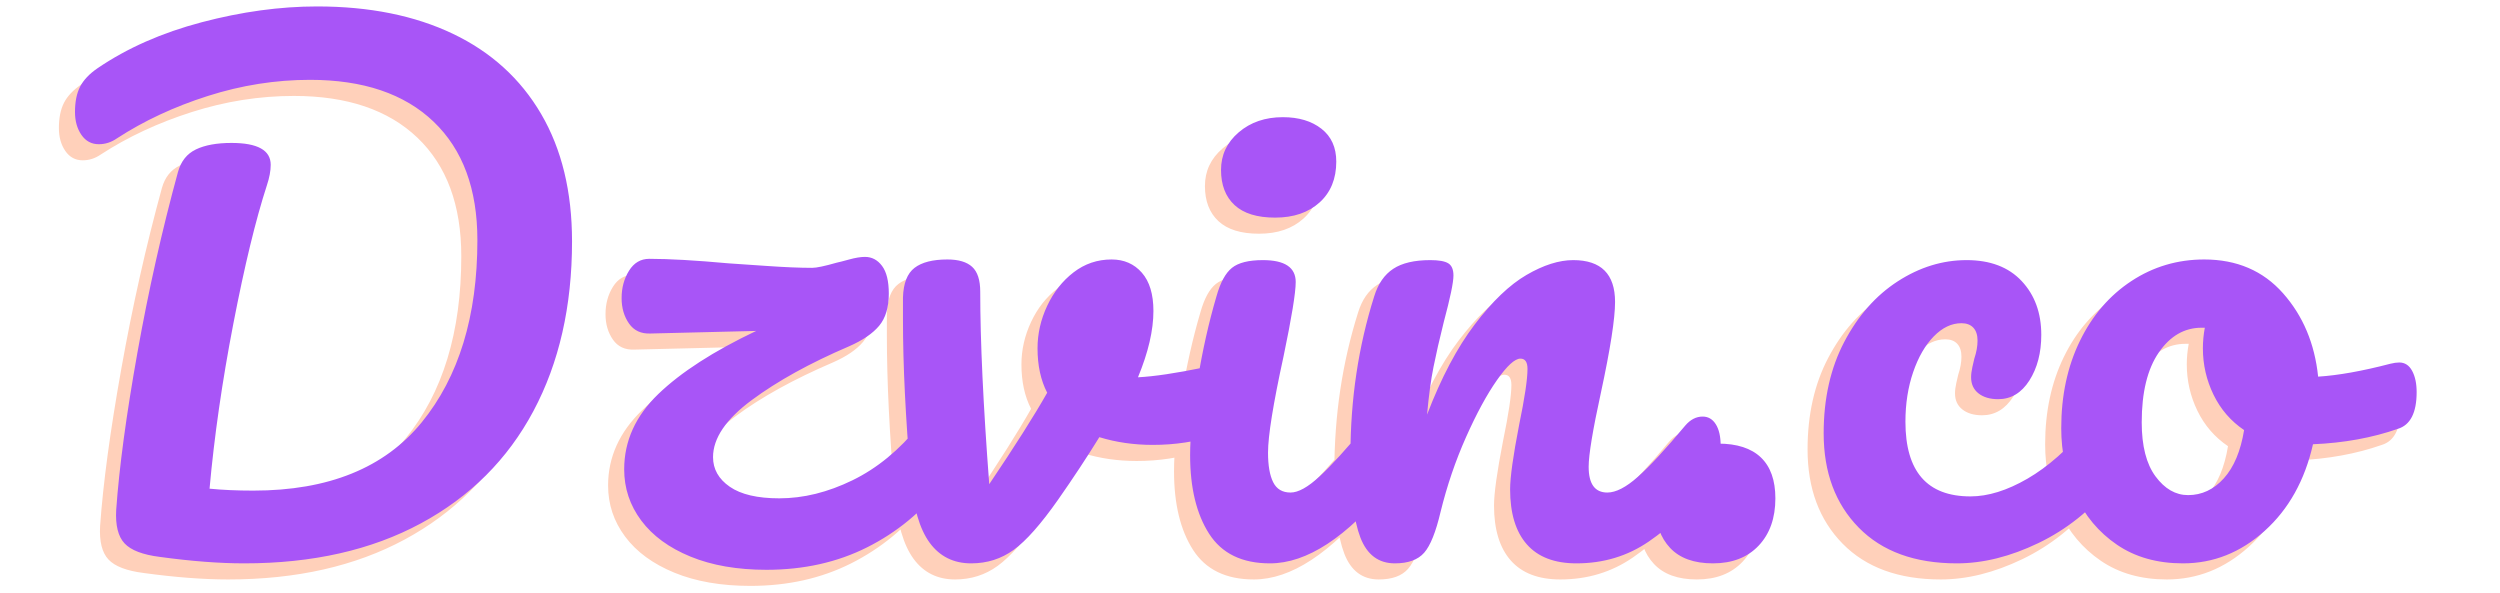
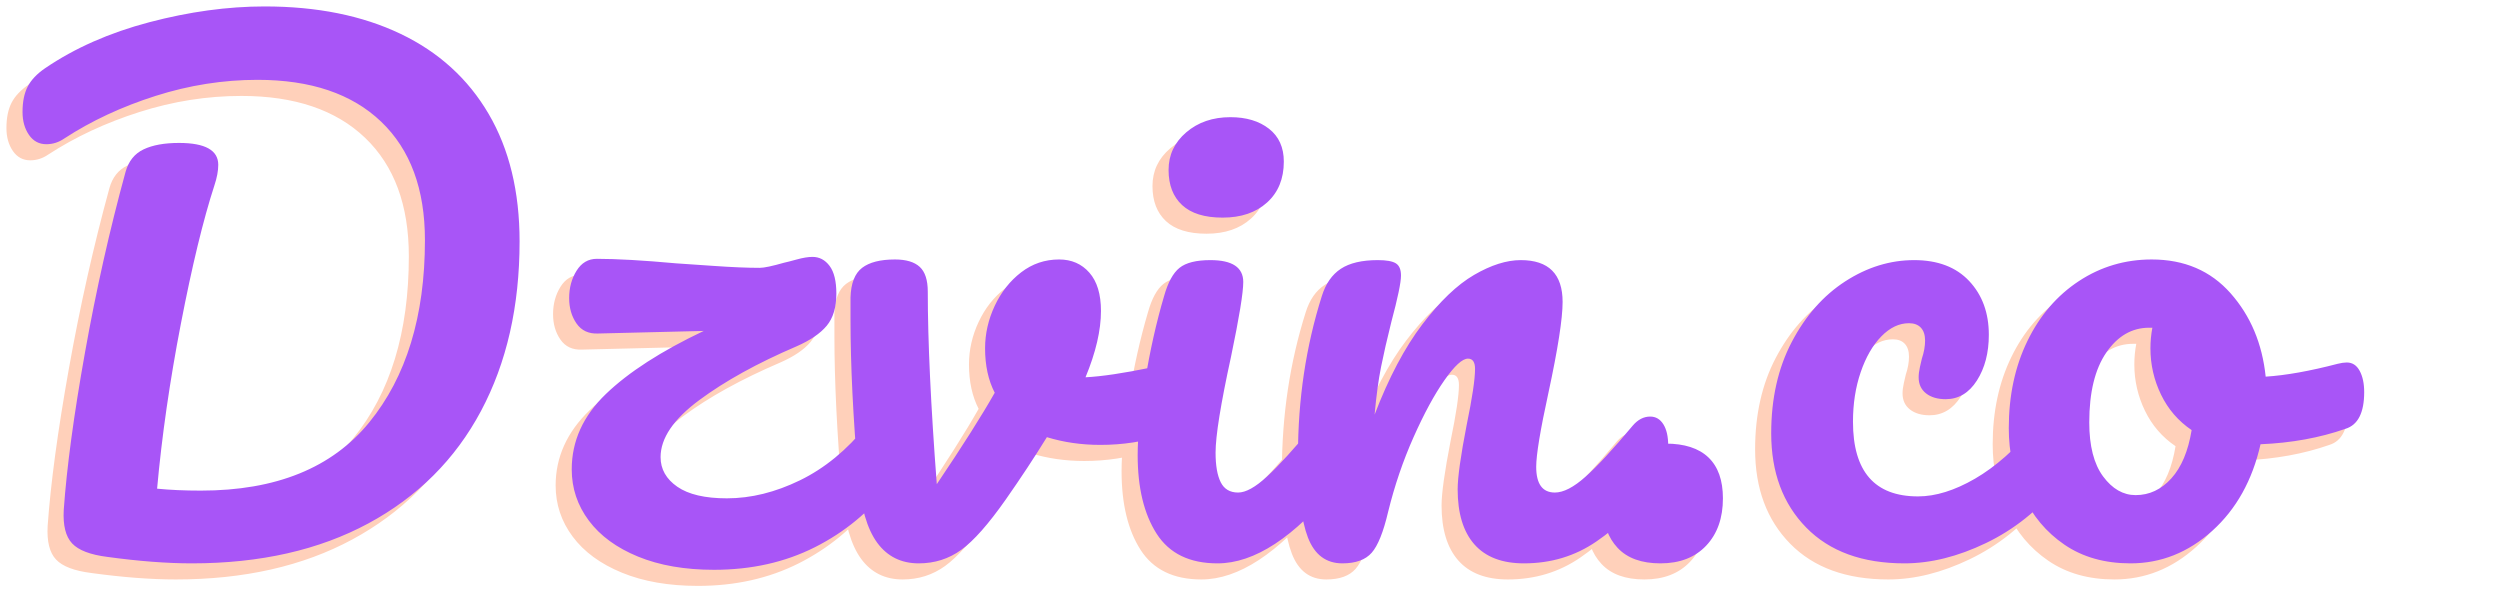
- <svg xmlns="http://www.w3.org/2000/svg" width="287" height="68" viewBox="10 -870 3720 920">
+ <svg xmlns="http://www.w3.org/2000/svg" width="287" height="68" preserveAspectRatio="xMinYMid meet" viewBox="10 -870 3720 920">
  <path fill="#ffd0ba" transform="translate(-25 25)" d="M177 -5Q137 -10 122 -26Q107 -42 109 -78Q116 -177 142 -322.5Q168 -468 205 -603Q212 -628 233 -638Q254 -648 288 -648Q349 -648 349 -614Q349 -600 343 -582Q317 -502 291 -367.5Q265 -233 254 -111Q284 -108 322 -108Q497 -108 583.5 -214Q670 -320 670 -497Q670 -616 602 -681Q534 -746 410 -746Q330 -746 251.5 -721Q173 -696 110 -655Q97 -646 82 -646Q65 -646 55 -660.5Q45 -675 45 -696Q45 -720 53 -735.5Q61 -751 80 -764Q149 -811 242 -835.5Q335 -860 421 -860Q543 -860 632 -817.5Q721 -775 769 -693Q817 -611 817 -495Q817 -344 757 -231.5Q697 -119 582 -57Q467 5 308 5Q250 5 177 -5ZM1403.5 -211Q1411 -199 1411 -178Q1411 -141 1392 -116Q1345 -55 1275.5 -20Q1206 15 1119 15Q1051 15 1001 -5.5Q951 -26 924.5 -61.5Q898 -97 898 -141Q898 -207 951 -258Q1004 -309 1103 -356L939 -352Q917 -351 905.5 -367.5Q894 -384 894 -407Q894 -431 905.5 -449.5Q917 -468 937 -468Q983 -468 1060 -461Q1076 -460 1118.5 -457Q1161 -454 1190 -454Q1200 -454 1228 -462Q1233 -463 1247.5 -467Q1262 -471 1272 -471Q1288 -471 1298.5 -457Q1309 -443 1309 -414Q1309 -382 1294 -364Q1279 -346 1247 -332Q1156 -293 1096 -248.5Q1036 -204 1036 -160Q1036 -132 1062 -114Q1088 -96 1139 -96Q1195 -96 1252.5 -124Q1310 -152 1356 -209Q1368 -223 1383 -223Q1396 -223 1403.5 -211ZM1834 -305Q1849 -305 1857 -295Q1865 -285 1865 -268Q1865 -237 1853 -219.5Q1841 -202 1817 -194Q1771 -179 1719 -179Q1675 -179 1636 -191Q1607 -144 1572 -94Q1532 -37 1503 -16Q1474 5 1437 5Q1396 5 1372.5 -27Q1349 -59 1343 -128Q1331 -268 1331 -373L1331 -408Q1332 -441 1349 -454Q1366 -467 1400 -467Q1426 -467 1438.5 -455.5Q1451 -444 1451 -417Q1451 -302 1465 -118Q1525 -207 1555 -260Q1540 -289 1540 -329Q1540 -363 1555 -395Q1570 -427 1596 -447Q1622 -467 1655 -467Q1684 -467 1702 -446.5Q1720 -426 1720 -387Q1720 -342 1696 -284Q1734 -286 1797 -299L1824 -304Q1827 -305 1834 -305ZM1846 -551.5Q1825 -571 1825 -606Q1825 -641 1852.5 -664.5Q1880 -688 1921 -688Q1958 -688 1981 -670Q2004 -652 2004 -619Q2004 -579 1978 -555.5Q1952 -532 1909 -532Q1867 -532 1846 -551.5ZM1806.5 -41Q1777 -87 1777 -163Q1777 -208 1788.5 -278.5Q1800 -349 1818 -410Q1827 -442 1842 -454Q1857 -466 1890 -466Q1941 -466 1941 -432Q1941 -407 1922 -316Q1898 -206 1898 -167Q1898 -137 1906 -121Q1914 -105 1933 -105Q1951 -105 1978 -130Q2005 -155 2050 -209Q2062 -223 2077 -223Q2090 -223 2097.5 -211Q2105 -199 2105 -178Q2105 -138 2086 -116Q1987 5 1901 5Q1836 5 1806.5 -41ZM2041.5 -35Q2026 -75 2026 -163Q2026 -293 2063 -410Q2072 -439 2092.5 -452.5Q2113 -466 2150 -466Q2170 -466 2178 -461Q2186 -456 2186 -442Q2186 -426 2171 -370Q2161 -330 2155 -300Q2149 -270 2145 -226Q2178 -312 2219 -366Q2260 -420 2299.5 -443Q2339 -466 2372 -466Q2437 -466 2437 -401Q2437 -362 2415 -260Q2396 -173 2396 -145Q2396 -105 2425 -105Q2445 -105 2472.5 -129.5Q2500 -154 2546 -209Q2558 -223 2573 -223Q2586 -223 2593.5 -211Q2601 -199 2601 -178Q2601 -138 2582 -116Q2539 -63 2489.5 -29Q2440 5 2377 5Q2326 5 2300 -24.5Q2274 -54 2274 -110Q2274 -138 2288 -210Q2301 -273 2301 -297Q2301 -313 2290 -313Q2277 -313 2253.5 -279.5Q2230 -246 2205.5 -191Q2181 -136 2166 -75Q2155 -28 2140.5 -11.5Q2126 5 2095 5Q2057 5 2041.5 -35ZM2522.5 -19Q2500 -43 2500 -82Q2500 -127 2525.5 -154Q2551 -181 2597 -181Q2641 -181 2663.5 -159.5Q2686 -138 2686 -96Q2686 -50 2660 -22.5Q2634 5 2589 5Q2545 5 2522.5 -19ZM2815.5 -50.5Q2761 -106 2761 -197Q2761 -278 2793 -339Q2825 -400 2876 -433Q2927 -466 2983 -466Q3038 -466 3068.5 -433.5Q3099 -401 3099 -350Q3099 -308 3080.5 -279Q3062 -250 3032 -250Q3013 -250 3001.5 -259Q2990 -268 2990 -284Q2990 -291 2992 -300Q2994 -309 2995 -313Q3000 -328 3000 -341Q3000 -354 2993.5 -361Q2987 -368 2975 -368Q2952 -368 2932 -347.5Q2912 -327 2900 -292Q2888 -257 2888 -215Q2888 -99 2989 -99Q3030 -99 3077.5 -126.5Q3125 -154 3171 -209Q3183 -223 3198 -223Q3211 -223 3218.5 -211Q3226 -199 3226 -178Q3226 -140 3207 -116Q3160 -58 3094.5 -26.5Q3029 5 2968 5Q2870 5 2815.5 -50.5ZM3675 -294Q3682 -281 3682 -261Q3682 -213 3653 -204Q3593 -183 3521 -180Q3502 -96 3446 -45.5Q3390 5 3319 5Q3259 5 3216.5 -24Q3174 -53 3152 -101Q3130 -149 3130 -205Q3130 -281 3159 -340.5Q3188 -400 3239 -433.5Q3290 -467 3352 -467Q3428 -467 3474.5 -414.5Q3521 -362 3529 -285Q3576 -288 3641 -305Q3649 -307 3655 -307Q3668 -307 3675 -294ZM3382.5 -127Q3406 -153 3414 -202Q3383 -223 3366.5 -257Q3350 -291 3350 -329Q3350 -345 3353 -361L3348 -361Q3308 -361 3281.5 -322.5Q3255 -284 3255 -214Q3255 -159 3276.5 -130Q3298 -101 3327 -101Q3359 -101 3382.5 -127Z" />
  <path fill="#a855f7" d="M177 -5Q137 -10 122 -26Q107 -42 109 -78Q116 -177 142 -322.5Q168 -468 205 -603Q212 -628 233 -638Q254 -648 288 -648Q349 -648 349 -614Q349 -600 343 -582Q317 -502 291 -367.5Q265 -233 254 -111Q284 -108 322 -108Q497 -108 583.5 -214Q670 -320 670 -497Q670 -616 602 -681Q534 -746 410 -746Q330 -746 251.5 -721Q173 -696 110 -655Q97 -646 82 -646Q65 -646 55 -660.5Q45 -675 45 -696Q45 -720 53 -735.5Q61 -751 80 -764Q149 -811 242 -835.5Q335 -860 421 -860Q543 -860 632 -817.5Q721 -775 769 -693Q817 -611 817 -495Q817 -344 757 -231.5Q697 -119 582 -57Q467 5 308 5Q250 5 177 -5ZM1403.5 -211Q1411 -199 1411 -178Q1411 -141 1392 -116Q1345 -55 1275.5 -20Q1206 15 1119 15Q1051 15 1001 -5.5Q951 -26 924.5 -61.5Q898 -97 898 -141Q898 -207 951 -258Q1004 -309 1103 -356L939 -352Q917 -351 905.5 -367.5Q894 -384 894 -407Q894 -431 905.5 -449.5Q917 -468 937 -468Q983 -468 1060 -461Q1076 -460 1118.5 -457Q1161 -454 1190 -454Q1200 -454 1228 -462Q1233 -463 1247.5 -467Q1262 -471 1272 -471Q1288 -471 1298.5 -457Q1309 -443 1309 -414Q1309 -382 1294 -364Q1279 -346 1247 -332Q1156 -293 1096 -248.5Q1036 -204 1036 -160Q1036 -132 1062 -114Q1088 -96 1139 -96Q1195 -96 1252.5 -124Q1310 -152 1356 -209Q1368 -223 1383 -223Q1396 -223 1403.5 -211ZM1834 -305Q1849 -305 1857 -295Q1865 -285 1865 -268Q1865 -237 1853 -219.5Q1841 -202 1817 -194Q1771 -179 1719 -179Q1675 -179 1636 -191Q1607 -144 1572 -94Q1532 -37 1503 -16Q1474 5 1437 5Q1396 5 1372.5 -27Q1349 -59 1343 -128Q1331 -268 1331 -373L1331 -408Q1332 -441 1349 -454Q1366 -467 1400 -467Q1426 -467 1438.5 -455.5Q1451 -444 1451 -417Q1451 -302 1465 -118Q1525 -207 1555 -260Q1540 -289 1540 -329Q1540 -363 1555 -395Q1570 -427 1596 -447Q1622 -467 1655 -467Q1684 -467 1702 -446.5Q1720 -426 1720 -387Q1720 -342 1696 -284Q1734 -286 1797 -299L1824 -304Q1827 -305 1834 -305ZM1846 -551.5Q1825 -571 1825 -606Q1825 -641 1852.5 -664.5Q1880 -688 1921 -688Q1958 -688 1981 -670Q2004 -652 2004 -619Q2004 -579 1978 -555.5Q1952 -532 1909 -532Q1867 -532 1846 -551.5ZM1806.5 -41Q1777 -87 1777 -163Q1777 -208 1788.5 -278.5Q1800 -349 1818 -410Q1827 -442 1842 -454Q1857 -466 1890 -466Q1941 -466 1941 -432Q1941 -407 1922 -316Q1898 -206 1898 -167Q1898 -137 1906 -121Q1914 -105 1933 -105Q1951 -105 1978 -130Q2005 -155 2050 -209Q2062 -223 2077 -223Q2090 -223 2097.5 -211Q2105 -199 2105 -178Q2105 -138 2086 -116Q1987 5 1901 5Q1836 5 1806.5 -41ZM2041.5 -35Q2026 -75 2026 -163Q2026 -293 2063 -410Q2072 -439 2092.5 -452.5Q2113 -466 2150 -466Q2170 -466 2178 -461Q2186 -456 2186 -442Q2186 -426 2171 -370Q2161 -330 2155 -300Q2149 -270 2145 -226Q2178 -312 2219 -366Q2260 -420 2299.5 -443Q2339 -466 2372 -466Q2437 -466 2437 -401Q2437 -362 2415 -260Q2396 -173 2396 -145Q2396 -105 2425 -105Q2445 -105 2472.5 -129.5Q2500 -154 2546 -209Q2558 -223 2573 -223Q2586 -223 2593.5 -211Q2601 -199 2601 -178Q2601 -138 2582 -116Q2539 -63 2489.5 -29Q2440 5 2377 5Q2326 5 2300 -24.5Q2274 -54 2274 -110Q2274 -138 2288 -210Q2301 -273 2301 -297Q2301 -313 2290 -313Q2277 -313 2253.5 -279.5Q2230 -246 2205.5 -191Q2181 -136 2166 -75Q2155 -28 2140.5 -11.5Q2126 5 2095 5Q2057 5 2041.5 -35ZM2522.5 -19Q2500 -43 2500 -82Q2500 -127 2525.5 -154Q2551 -181 2597 -181Q2641 -181 2663.5 -159.5Q2686 -138 2686 -96Q2686 -50 2660 -22.5Q2634 5 2589 5Q2545 5 2522.5 -19ZM2815.5 -50.5Q2761 -106 2761 -197Q2761 -278 2793 -339Q2825 -400 2876 -433Q2927 -466 2983 -466Q3038 -466 3068.5 -433.5Q3099 -401 3099 -350Q3099 -308 3080.5 -279Q3062 -250 3032 -250Q3013 -250 3001.5 -259Q2990 -268 2990 -284Q2990 -291 2992 -300Q2994 -309 2995 -313Q3000 -328 3000 -341Q3000 -354 2993.5 -361Q2987 -368 2975 -368Q2952 -368 2932 -347.5Q2912 -327 2900 -292Q2888 -257 2888 -215Q2888 -99 2989 -99Q3030 -99 3077.5 -126.5Q3125 -154 3171 -209Q3183 -223 3198 -223Q3211 -223 3218.5 -211Q3226 -199 3226 -178Q3226 -140 3207 -116Q3160 -58 3094.5 -26.5Q3029 5 2968 5Q2870 5 2815.5 -50.5ZM3675 -294Q3682 -281 3682 -261Q3682 -213 3653 -204Q3593 -183 3521 -180Q3502 -96 3446 -45.5Q3390 5 3319 5Q3259 5 3216.5 -24Q3174 -53 3152 -101Q3130 -149 3130 -205Q3130 -281 3159 -340.5Q3188 -400 3239 -433.5Q3290 -467 3352 -467Q3428 -467 3474.5 -414.5Q3521 -362 3529 -285Q3576 -288 3641 -305Q3649 -307 3655 -307Q3668 -307 3675 -294ZM3382.5 -127Q3406 -153 3414 -202Q3383 -223 3366.5 -257Q3350 -291 3350 -329Q3350 -345 3353 -361L3348 -361Q3308 -361 3281.5 -322.5Q3255 -284 3255 -214Q3255 -159 3276.5 -130Q3298 -101 3327 -101Q3359 -101 3382.5 -127Z" />
</svg>
